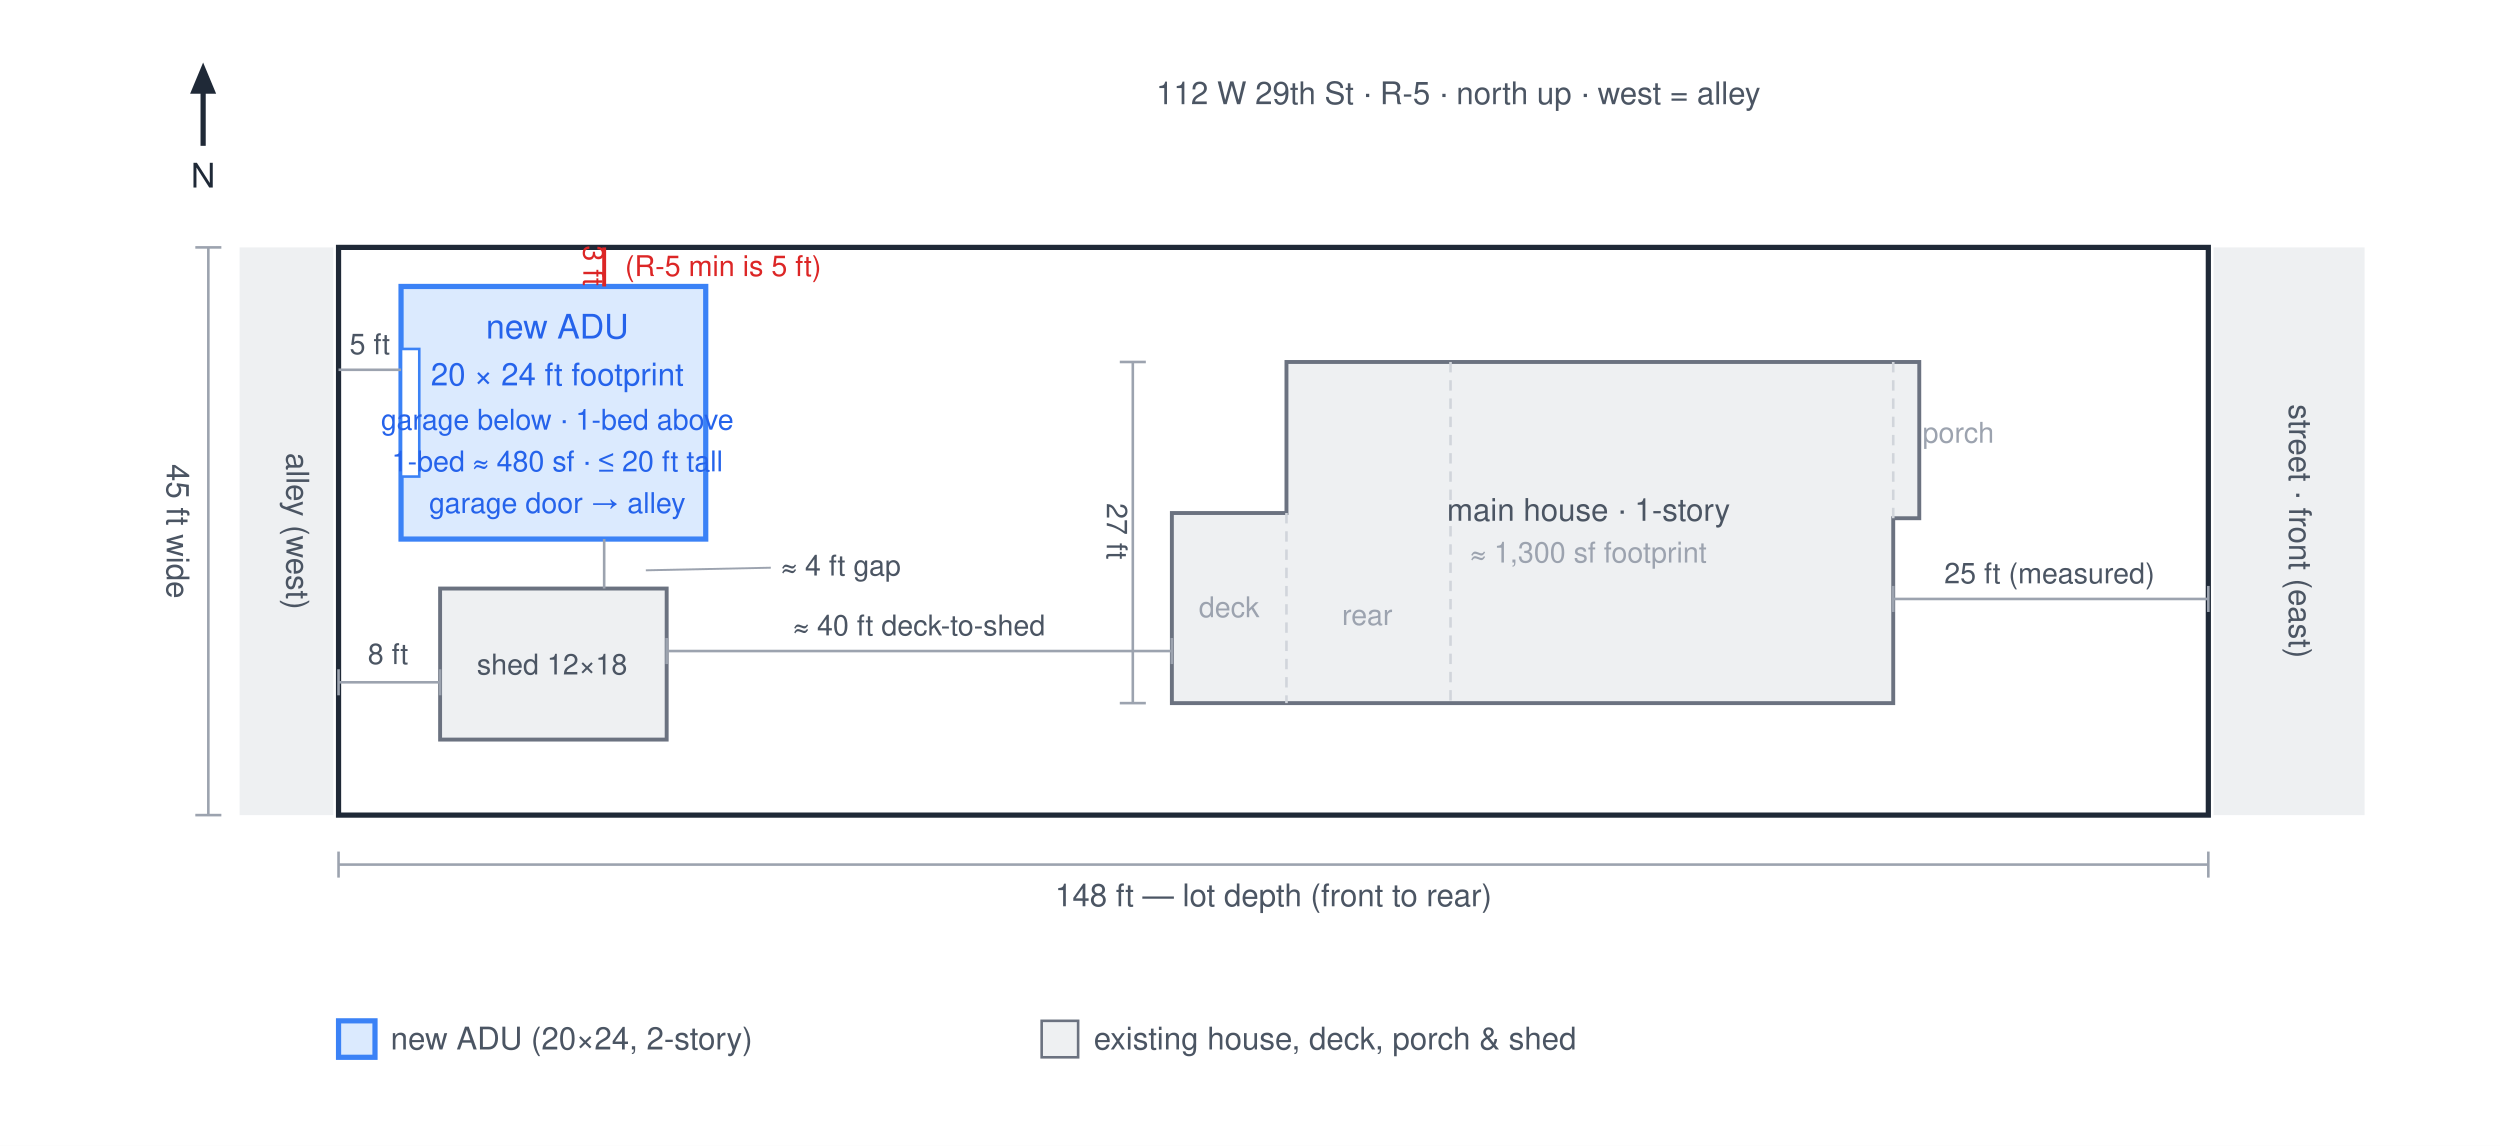
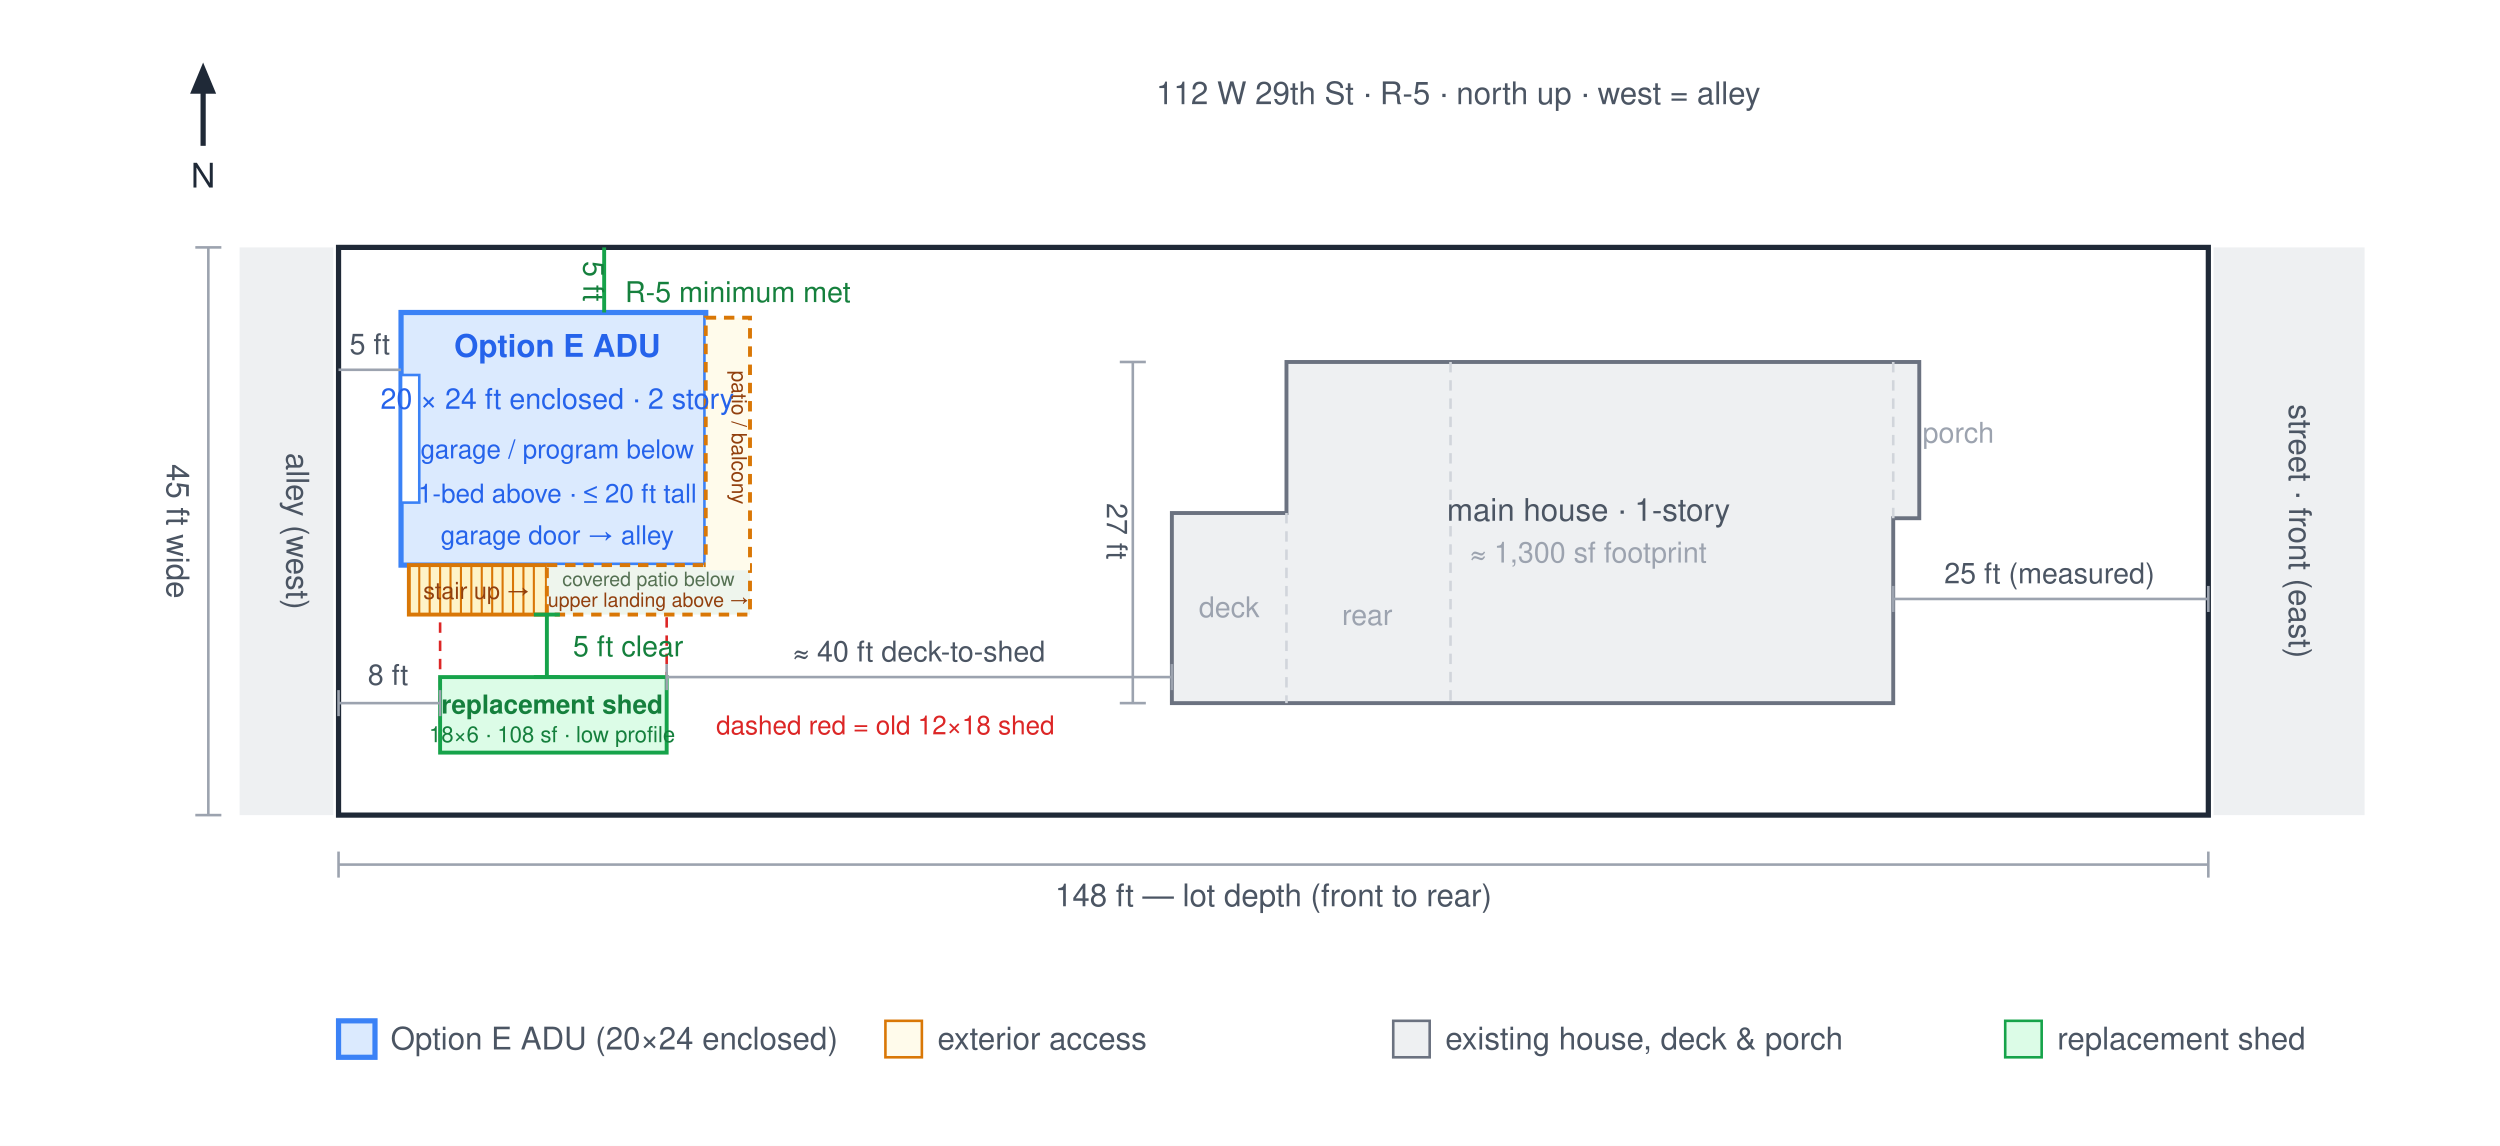
<svg xmlns="http://www.w3.org/2000/svg" viewBox="0 0 960 440" font-family="-apple-system, Helvetica, Arial, sans-serif">
  <rect x="0" y="0" width="960" height="440" fill="#ffffff" />
  <rect x="92" y="95" width="36" height="218" fill="#eef0f2" />
  <text transform="rotate(90 110 204)" x="110" y="204" text-anchor="middle" font-size="12" fill="#4b5563">alley (west)</text>
  <rect x="850" y="95" width="58" height="218" fill="#eef0f2" />
  <text transform="rotate(90 879 204)" x="879" y="204" text-anchor="middle" font-size="12" fill="#4b5563">street · front (east)</text>
  <rect x="130" y="95" width="718" height="218" fill="none" stroke="#1f2937" stroke-width="2" />
  <path d="M737 139 L737 199 L727 199 L727 270 L450 270 L450 197 L494 197 L494 139 Z" fill="#eef0f2" stroke="#6b7280" stroke-width="1.5" />
  <line x1="727" y1="139" x2="727" y2="199" stroke="#d1d5db" stroke-width="1" stroke-dasharray="4 3" />
  <line x1="557" y1="139" x2="557" y2="270" stroke="#d1d5db" stroke-width="1" stroke-dasharray="4 3" />
  <line x1="494" y1="197" x2="494" y2="270" stroke="#d1d5db" stroke-width="1" stroke-dasharray="4 3" />
  <text x="610" y="200" text-anchor="middle" font-size="12" fill="#4b5563">main house · 1-story</text>
  <text x="610" y="216" text-anchor="middle" font-size="11" fill="#9ca3af">≈ 1,300 sf footprint</text>
  <text x="525" y="240" text-anchor="middle" font-size="11" fill="#9ca3af">rear</text>
  <text x="472" y="237" text-anchor="middle" font-size="11" fill="#9ca3af">deck</text>
  <text x="752" y="170" text-anchor="middle" font-size="11" fill="#9ca3af">porch</text>
  <line x1="727" y1="230" x2="848" y2="230" stroke="#9ca3af" stroke-width="1" />
  <line x1="727" y1="225" x2="727" y2="235" stroke="#9ca3af" stroke-width="1" />
  <line x1="848" y1="225" x2="848" y2="235" stroke="#9ca3af" stroke-width="1" />
  <text x="787" y="224" text-anchor="middle" font-size="11" fill="#4b5563">25 ft (measured)</text>
  <line x1="435" y1="139" x2="435" y2="270" stroke="#9ca3af" stroke-width="1" />
  <line x1="430" y1="139" x2="440" y2="139" stroke="#9ca3af" stroke-width="1" />
  <line x1="430" y1="270" x2="440" y2="270" stroke="#9ca3af" stroke-width="1" />
  <text transform="rotate(90 425 204)" x="425" y="204" text-anchor="middle" font-size="11" fill="#4b5563">27 ft</text>
-   <rect x="169" y="226" width="87" height="58" fill="#eef0f2" stroke="#6b7280" stroke-width="1.5" />
-   <text x="212" y="259" text-anchor="middle" font-size="11" fill="#4b5563">shed 12×18</text>
-   <line x1="130" y1="262" x2="169" y2="262" stroke="#9ca3af" stroke-width="1" />
-   <line x1="130" y1="257" x2="130" y2="267" stroke="#9ca3af" stroke-width="1" />
-   <line x1="169" y1="257" x2="169" y2="267" stroke="#9ca3af" stroke-width="1" />
-   <text x="149" y="255" text-anchor="middle" font-size="11" fill="#4b5563">8 ft</text>
-   <line x1="256" y1="250" x2="450" y2="250" stroke="#9ca3af" stroke-width="1" />
-   <line x1="256" y1="245" x2="256" y2="255" stroke="#9ca3af" stroke-width="1" />
-   <line x1="450" y1="245" x2="450" y2="255" stroke="#9ca3af" stroke-width="1" />
-   <text x="353" y="244" text-anchor="middle" font-size="11" fill="#4b5563">≈ 40 ft deck-to-shed</text>
-   <rect x="154" y="110" width="117" height="97" fill="#dbeafe" stroke="#3b82f6" stroke-width="2" />
-   <rect x="154" y="134" width="7" height="49" fill="#ffffff" stroke="#3b82f6" stroke-width="1" />
-   <text x="214" y="130" text-anchor="middle" font-size="13" fill="#2563eb" font-weight="500">new ADU</text>
-   <text x="214" y="148" text-anchor="middle" font-size="12" fill="#2563eb">20 × 24 ft footprint</text>
-   <text x="214" y="165" text-anchor="middle" font-size="11" fill="#2563eb">garage below · 1-bed above</text>
-   <text x="214" y="181" text-anchor="middle" font-size="11" fill="#2563eb">1-bed ≈ 480 sf · ≤ 20 ft tall</text>
-   <text x="214" y="197" text-anchor="middle" font-size="11" fill="#2563eb">garage door → alley</text>
+   <rect x="169" y="226" width="87" height="58" fill="none" stroke="#dc2626" stroke-width="1" stroke-dasharray="4 3" />
+   <rect x="169" y="260" width="87" height="29" fill="#dcfce7" stroke="#16a34a" stroke-width="1.5" />
+   <text x="212" y="274" text-anchor="middle" font-size="10" fill="#15803d" font-weight="600">replacement shed</text>
+   <text x="212" y="285" text-anchor="middle" font-size="8.5" fill="#15803d">18×6 · 108 sf · low profile</text>
+   <text x="275" y="282" font-size="10" fill="#dc2626">dashed red = old 12×18 shed</text>
+   <line x1="130" y1="270" x2="169" y2="270" stroke="#9ca3af" stroke-width="1" />
+   <line x1="130" y1="265" x2="130" y2="275" stroke="#9ca3af" stroke-width="1" />
+   <line x1="169" y1="265" x2="169" y2="275" stroke="#9ca3af" stroke-width="1" />
+   <text x="149" y="263" text-anchor="middle" font-size="11" fill="#4b5563">8 ft</text>
+   <line x1="256" y1="260" x2="450" y2="260" stroke="#9ca3af" stroke-width="1" />
+   <line x1="256" y1="255" x2="256" y2="265" stroke="#9ca3af" stroke-width="1" />
+   <line x1="450" y1="255" x2="450" y2="265" stroke="#9ca3af" stroke-width="1" />
+   <text x="353" y="254" text-anchor="middle" font-size="11" fill="#4b5563">≈ 40 ft deck-to-shed</text>
+   <rect x="154" y="120" width="117" height="97" fill="#dbeafe" stroke="#3b82f6" stroke-width="2" />
+   <rect x="154" y="144" width="7" height="49" fill="#ffffff" stroke="#3b82f6" stroke-width="1" />
+   <rect x="157" y="217" width="53" height="19" fill="#fef3c7" stroke="#d97706" stroke-width="1.5" />
+   <g stroke="#d97706" stroke-width="0.8">
+     <line x1="161" y1="217" x2="161" y2="236" />
+     <line x1="165" y1="217" x2="165" y2="236" />
+     <line x1="169" y1="217" x2="169" y2="236" />
+     <line x1="173" y1="217" x2="173" y2="236" />
+     <line x1="177" y1="217" x2="177" y2="236" />
+     <line x1="181" y1="217" x2="181" y2="236" />
+     <line x1="185" y1="217" x2="185" y2="236" />
+     <line x1="189" y1="217" x2="189" y2="236" />
+     <line x1="193" y1="217" x2="193" y2="236" />
+     <line x1="197" y1="217" x2="197" y2="236" />
+     <line x1="201" y1="217" x2="201" y2="236" />
+     <line x1="205" y1="217" x2="205" y2="236" />
+   </g>
+   <rect x="210" y="217" width="78" height="19" fill="#eef5ed" stroke="#d97706" stroke-width="1.5" stroke-dasharray="4 3" />
+   <rect x="271" y="122" width="17" height="95" fill="#fffbeb" stroke="#d97706" stroke-width="1.5" stroke-dasharray="4 3" />
+   <line x1="271" y1="217" x2="288" y2="217" stroke="#fffbeb" stroke-width="4" />
+   <text x="214" y="137" text-anchor="middle" font-size="12" fill="#2563eb" font-weight="600">Option E ADU</text>
+   <text x="214" y="157" text-anchor="middle" font-size="11" fill="#2563eb">20 × 24 ft enclosed · 2 story</text>
+   <text x="214" y="176" text-anchor="middle" font-size="10" fill="#2563eb">garage / program below</text>
+   <text x="214" y="193" text-anchor="middle" font-size="10" fill="#2563eb">1-bed above · ≤ 20 ft tall</text>
+   <text x="214" y="209" text-anchor="middle" font-size="10" fill="#2563eb">garage door → alley</text>
+   <text x="183" y="230" text-anchor="middle" font-size="9" fill="#92400e">stair up →</text>
+   <text x="249" y="225" text-anchor="middle" font-size="7.5" fill="#557153">covered patio below</text>
+   <text x="249" y="233" text-anchor="middle" font-size="7.5" fill="#92400e">upper landing above →</text>
+   <text transform="rotate(90 281 168)" x="281" y="168" text-anchor="middle" font-size="8" fill="#92400e">patio / balcony</text>
  <line x1="130" y1="142" x2="154" y2="142" stroke="#9ca3af" stroke-width="1" />
  <text x="142" y="136" text-anchor="middle" font-size="11" fill="#4b5563">5 ft</text>
-   <line x1="232" y1="95" x2="232" y2="110" stroke="#dc2626" stroke-width="1.5" />
-   <text transform="rotate(90 224 102)" x="224" y="102" text-anchor="middle" font-size="11" fill="#dc2626">3 ft</text>
-   <text x="240" y="106" font-size="11" fill="#dc2626">(R-5 min is 5 ft)</text>
-   <line x1="232" y1="207" x2="232" y2="226" stroke="#9ca3af" stroke-width="1" />
-   <text x="300" y="221" font-size="11" fill="#4b5563">≈ 4 ft gap</text>
-   <line x1="248" y1="219" x2="296" y2="218" stroke="#9ca3af" stroke-width="0.75" />
+   <line x1="232" y1="95" x2="232" y2="120" stroke="#16a34a" stroke-width="1.5" />
+   <text transform="rotate(90 224 108)" x="224" y="108" text-anchor="middle" font-size="11" fill="#15803d">5 ft</text>
+   <text x="240" y="116" font-size="11" fill="#15803d">R-5 minimum met</text>
+   <line x1="210" y1="236" x2="210" y2="260" stroke="#16a34a" stroke-width="1.5" />
+   <line x1="205" y1="236" x2="215" y2="236" stroke="#16a34a" stroke-width="1.5" />
+   <line x1="205" y1="260" x2="215" y2="260" stroke="#16a34a" stroke-width="1.5" />
+   <text x="220" y="252" font-size="11" fill="#15803d">5 ft clear</text>
  <line x1="130" y1="332" x2="848" y2="332" stroke="#9ca3af" stroke-width="1" />
  <line x1="130" y1="327" x2="130" y2="337" stroke="#9ca3af" stroke-width="1" />
  <line x1="848" y1="327" x2="848" y2="337" stroke="#9ca3af" stroke-width="1" />
  <text x="489" y="348" text-anchor="middle" font-size="12" fill="#4b5563">148 ft — lot depth (front to rear)</text>
  <line x1="80" y1="95" x2="80" y2="313" stroke="#9ca3af" stroke-width="1" />
  <line x1="75" y1="95" x2="85" y2="95" stroke="#9ca3af" stroke-width="1" />
  <line x1="75" y1="313" x2="85" y2="313" stroke="#9ca3af" stroke-width="1" />
  <text transform="rotate(90 64 204)" x="64" y="204" text-anchor="middle" font-size="12" fill="#4b5563">45 ft wide</text>
  <line x1="78" y1="56" x2="78" y2="28" stroke="#1f2937" stroke-width="2" />
  <path d="M73 36 L78 24 L83 36 Z" fill="#1f2937" />
  <text x="78" y="72" text-anchor="middle" font-size="13" fill="#1f2937">N</text>
  <text x="560" y="40" text-anchor="middle" font-size="12" fill="#4b5563">112 W 29th St · R-5 · north up · west = alley</text>
  <rect x="130" y="392" width="14" height="14" fill="#dbeafe" stroke="#3b82f6" stroke-width="2" />
-   <text x="150" y="403" font-size="12" fill="#4b5563">new ADU (20×24, 2-story)</text>
-   <rect x="400" y="392" width="14" height="14" fill="#eef0f2" stroke="#6b7280" />
-   <text x="420" y="403" font-size="12" fill="#4b5563">existing house, deck, porch &amp; shed</text>
+   <text x="150" y="403" font-size="12" fill="#4b5563">Option E ADU (20×24 enclosed)</text>
+   <rect x="340" y="392" width="14" height="14" fill="#fffbeb" stroke="#d97706" />
+   <text x="360" y="403" font-size="12" fill="#4b5563">exterior access</text>
+   <rect x="535" y="392" width="14" height="14" fill="#eef0f2" stroke="#6b7280" />
+   <text x="555" y="403" font-size="12" fill="#4b5563">existing house, deck &amp; porch</text>
+   <rect x="770" y="392" width="14" height="14" fill="#dcfce7" stroke="#16a34a" />
+   <text x="790" y="403" font-size="12" fill="#4b5563">replacement shed</text>
</svg>
